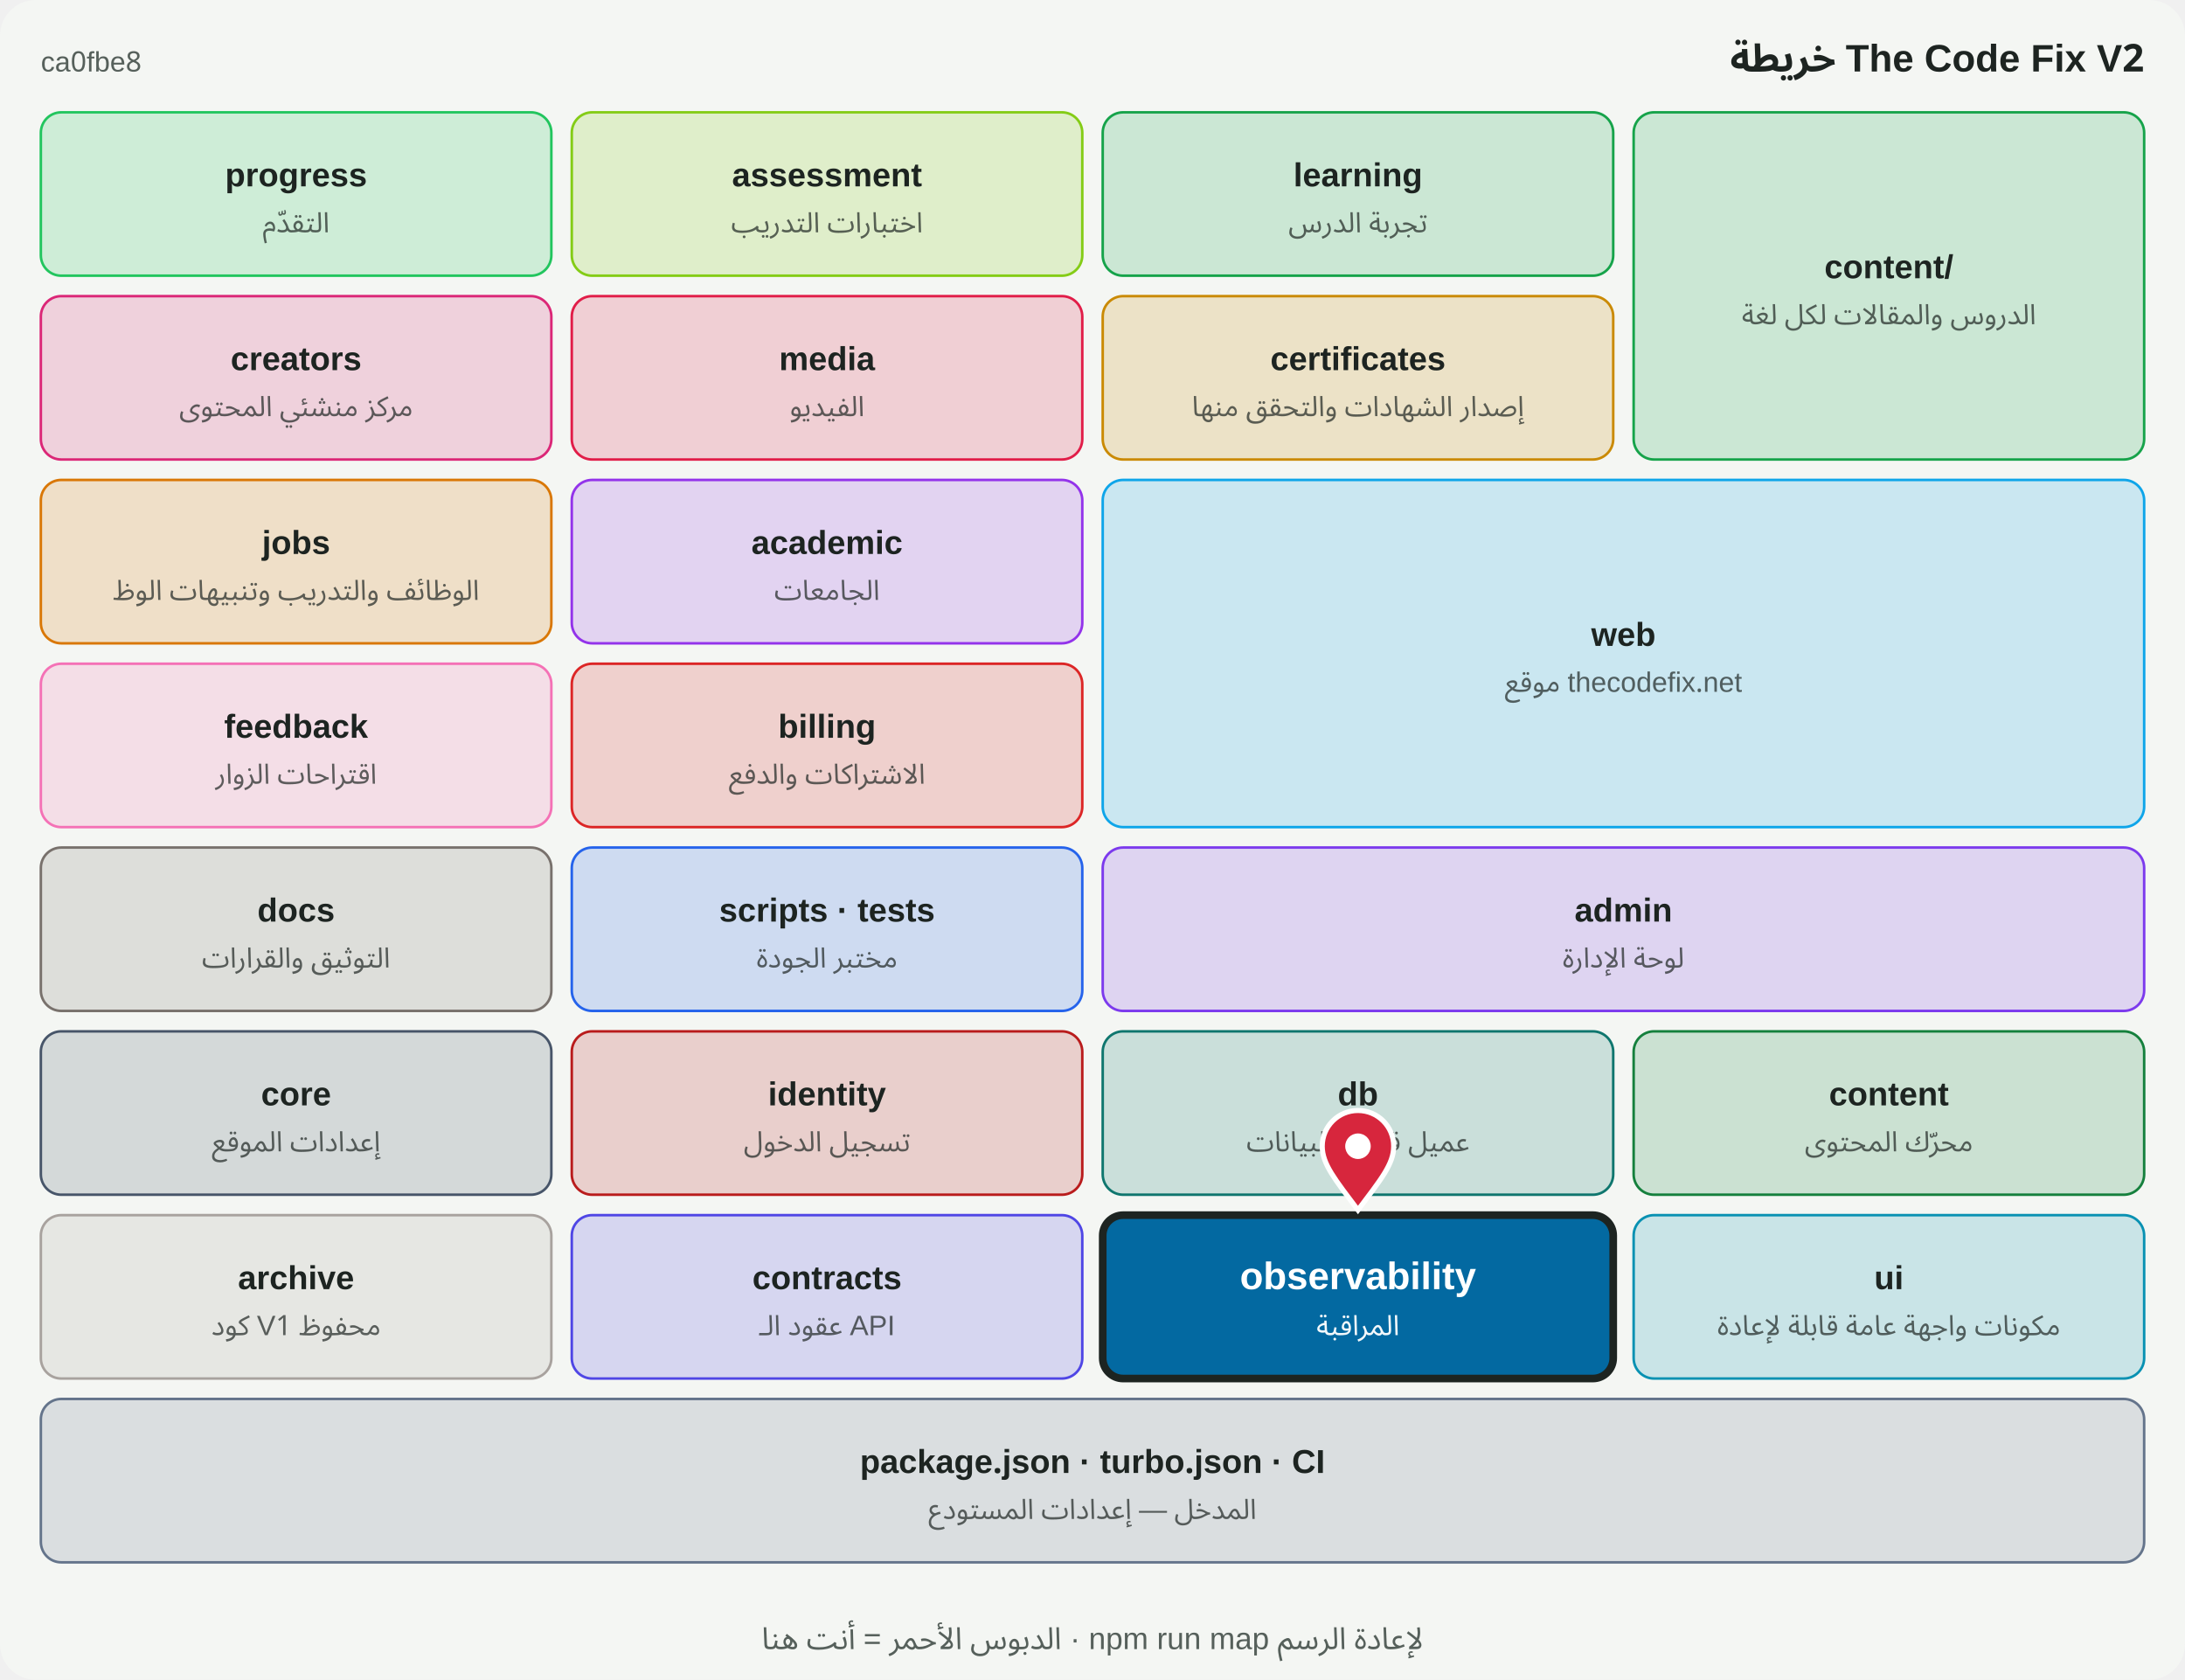
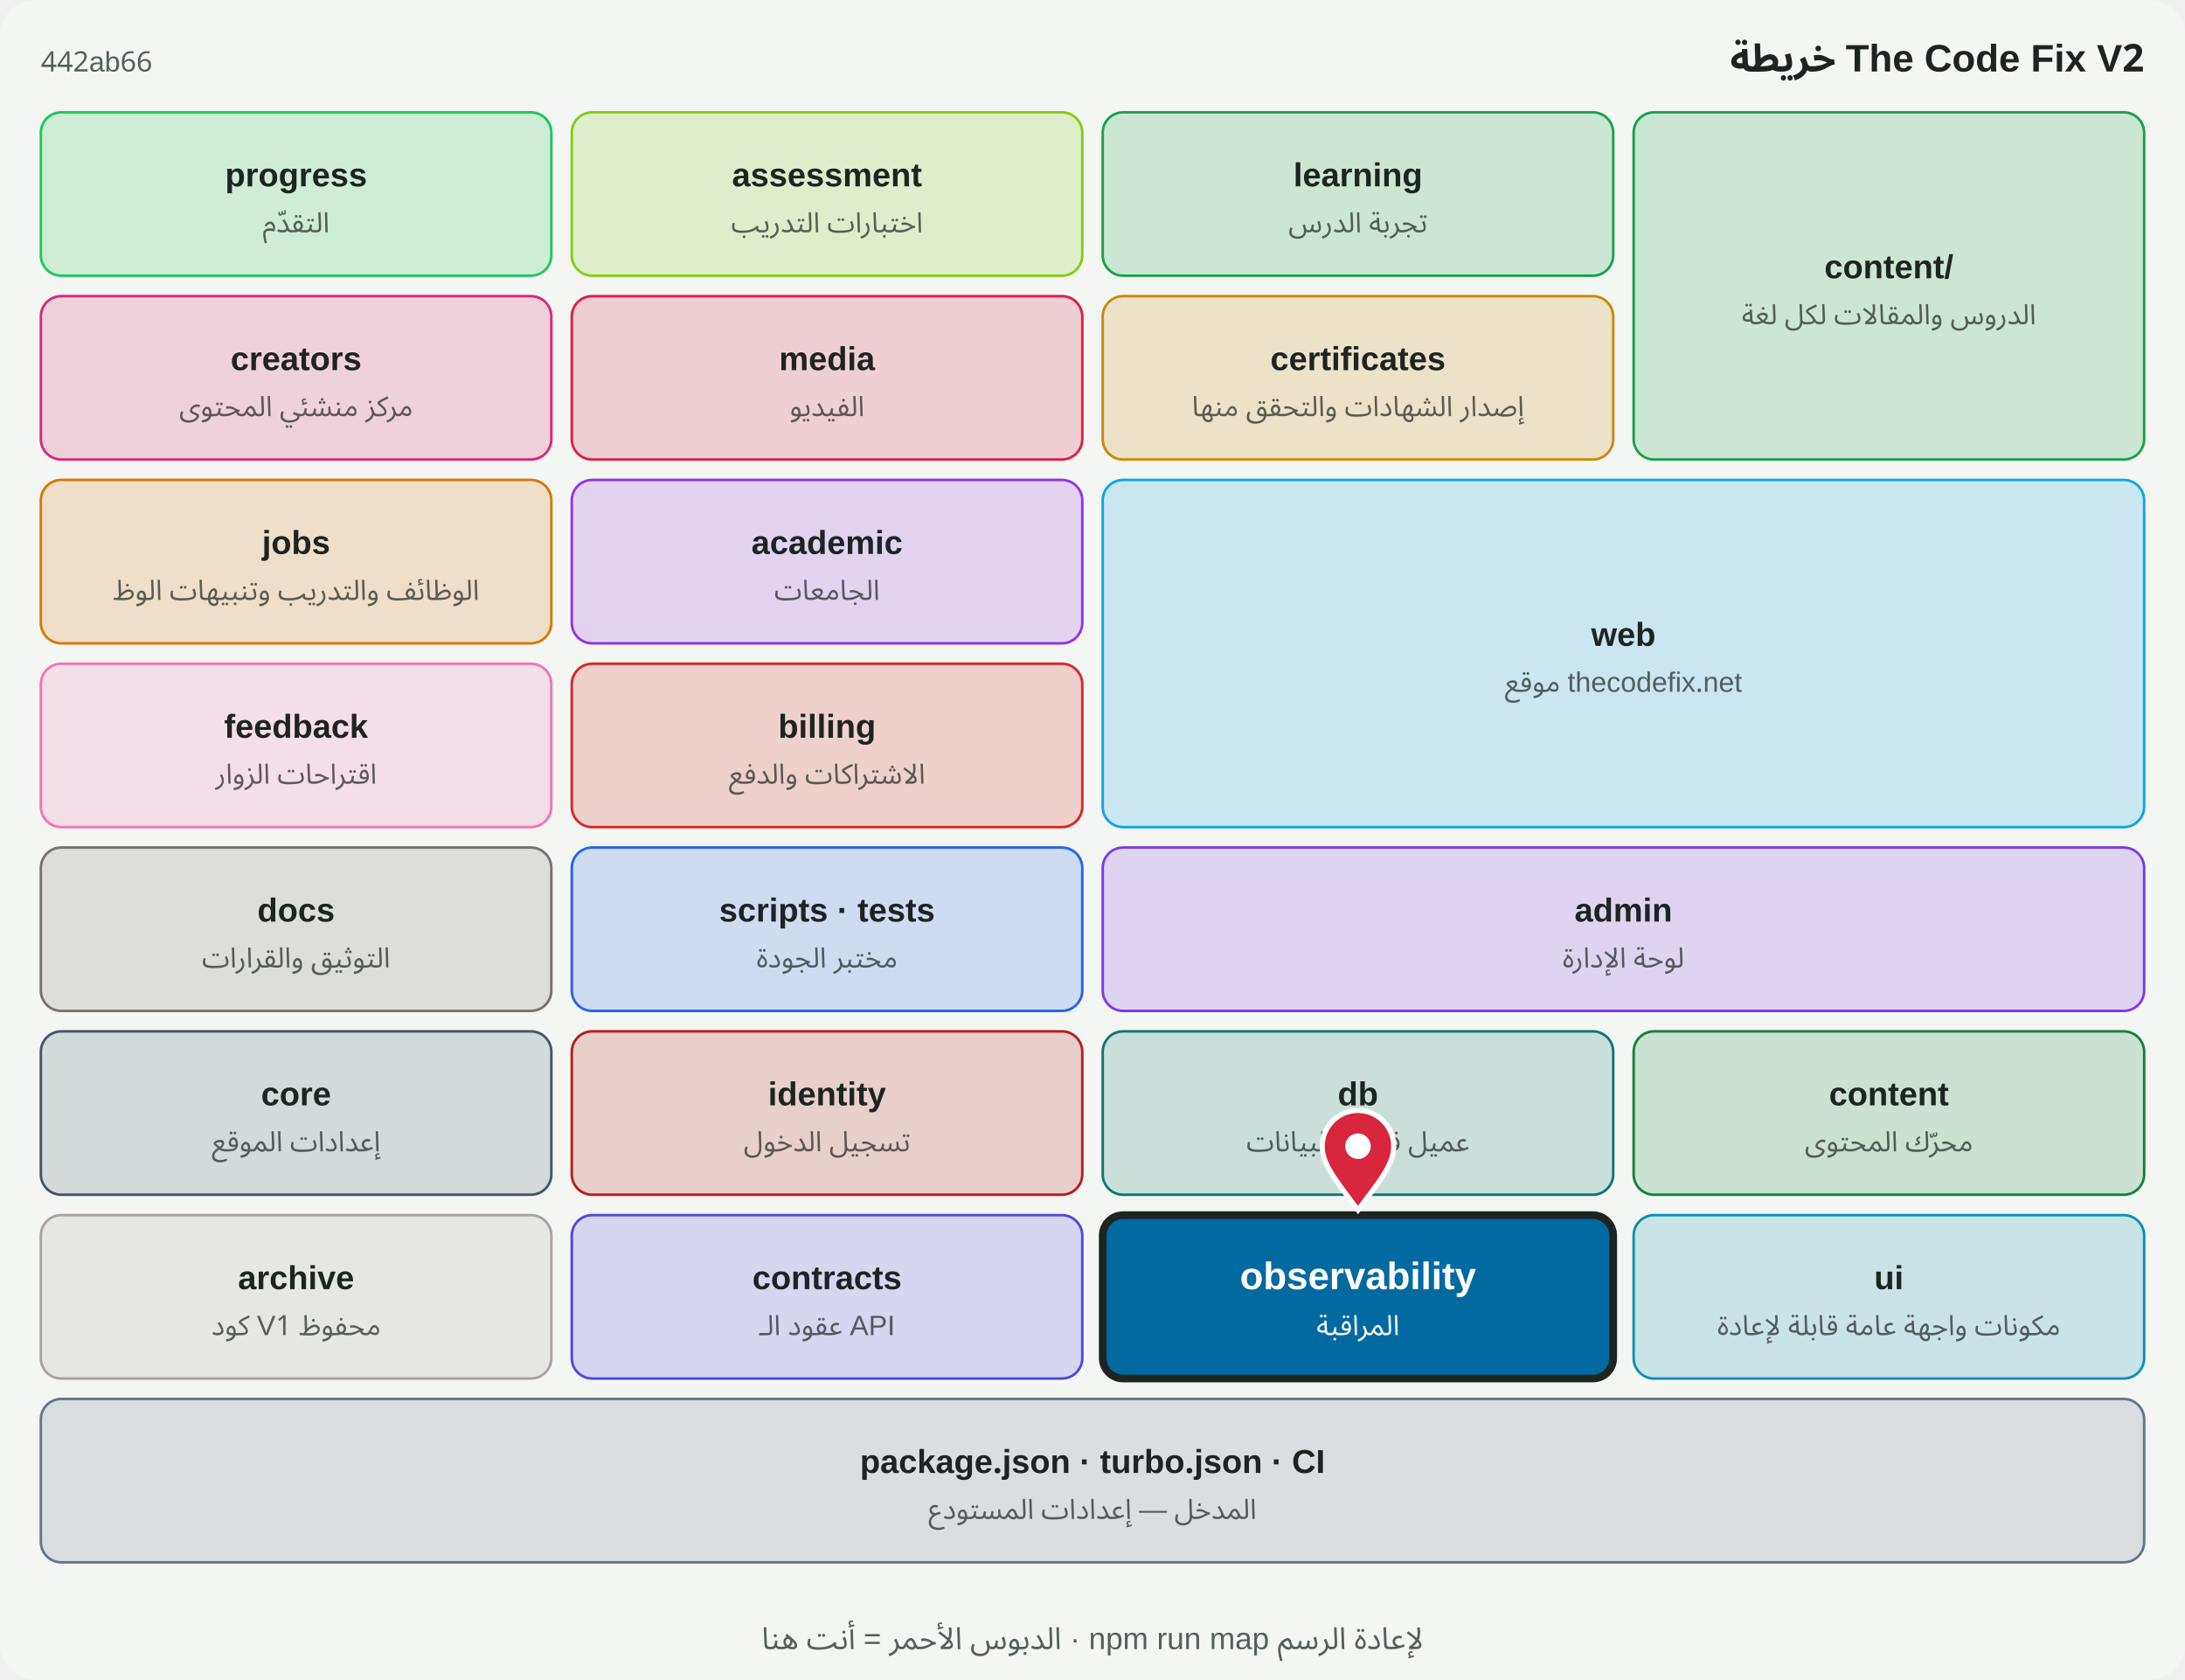
<svg xmlns="http://www.w3.org/2000/svg" viewBox="0 0 856 658" width="856" height="658" font-family="'Segoe UI', Tahoma, 'Noto Sans Arabic', Arial, sans-serif" role="img" aria-label="خريطة مشروع The Code Fix — المراقبة (@tcf/observability)">
  <rect width="856" height="658" rx="14" fill="#f4f6f3" />
  <text x="840" y="28" text-anchor="end" font-size="15" font-weight="700" fill="#1d2421">خريطة The Code Fix V2</text>
-   <text x="16" y="28" font-size="11" fill="#56605b">ca0fbe8</text>
+   <text x="16" y="28" font-size="11" fill="#56605b">442ab66</text>
  <g>
    <rect x="640" y="44" width="200" height="136" rx="8" fill="#16a34a" fill-opacity="0.18" stroke="#16a34a" stroke-width="1" />
    <text x="740" y="109" text-anchor="middle" font-size="13" font-weight="600" fill="#1d2421">content/</text>
    <text x="740" y="127" text-anchor="middle" font-size="11" fill="#1d2421" fill-opacity="0.7">الدروس والمقالات لكل لغة</text>
  </g>
  <g>
    <rect x="432" y="44" width="200" height="64" rx="8" fill="#16a34a" fill-opacity="0.18" stroke="#16a34a" stroke-width="1" />
    <text x="532" y="73" text-anchor="middle" font-size="13" font-weight="600" fill="#1d2421">learning</text>
    <text x="532" y="91" text-anchor="middle" font-size="11" fill="#1d2421" fill-opacity="0.7">تجربة الدرس</text>
  </g>
  <g>
    <rect x="224" y="44" width="200" height="64" rx="8" fill="#84cc16" fill-opacity="0.18" stroke="#84cc16" stroke-width="1" />
    <text x="324" y="73" text-anchor="middle" font-size="13" font-weight="600" fill="#1d2421">assessment</text>
    <text x="324" y="91" text-anchor="middle" font-size="11" fill="#1d2421" fill-opacity="0.7">اختبارات التدريب</text>
  </g>
  <g>
    <rect x="16" y="44" width="200" height="64" rx="8" fill="#22c55e" fill-opacity="0.18" stroke="#22c55e" stroke-width="1" />
    <text x="116" y="73" text-anchor="middle" font-size="13" font-weight="600" fill="#1d2421">progress</text>
    <text x="116" y="91" text-anchor="middle" font-size="11" fill="#1d2421" fill-opacity="0.7">التقدّم</text>
  </g>
  <g>
    <rect x="432" y="116" width="200" height="64" rx="8" fill="#ca8a04" fill-opacity="0.18" stroke="#ca8a04" stroke-width="1" />
    <text x="532" y="145" text-anchor="middle" font-size="13" font-weight="600" fill="#1d2421">certificates</text>
    <text x="532" y="163" text-anchor="middle" font-size="11" fill="#1d2421" fill-opacity="0.7">إصدار الشهادات والتحقق منها</text>
  </g>
  <g>
    <rect x="224" y="116" width="200" height="64" rx="8" fill="#e11d48" fill-opacity="0.18" stroke="#e11d48" stroke-width="1" />
    <text x="324" y="145" text-anchor="middle" font-size="13" font-weight="600" fill="#1d2421">media</text>
    <text x="324" y="163" text-anchor="middle" font-size="11" fill="#1d2421" fill-opacity="0.7">الفيديو</text>
  </g>
  <g>
    <rect x="16" y="116" width="200" height="64" rx="8" fill="#db2777" fill-opacity="0.18" stroke="#db2777" stroke-width="1" />
    <text x="116" y="145" text-anchor="middle" font-size="13" font-weight="600" fill="#1d2421">creators</text>
    <text x="116" y="163" text-anchor="middle" font-size="11" fill="#1d2421" fill-opacity="0.7">مركز منشئي المحتوى</text>
  </g>
  <g>
    <rect x="432" y="188" width="408" height="136" rx="8" fill="#0ea5e9" fill-opacity="0.18" stroke="#0ea5e9" stroke-width="1" />
    <text x="636" y="253" text-anchor="middle" font-size="13" font-weight="600" fill="#1d2421">web</text>
    <text x="636" y="271" text-anchor="middle" font-size="11" fill="#1d2421" fill-opacity="0.7">موقع thecodefix.net</text>
  </g>
  <g>
    <rect x="224" y="188" width="200" height="64" rx="8" fill="#9333ea" fill-opacity="0.18" stroke="#9333ea" stroke-width="1" />
    <text x="324" y="217" text-anchor="middle" font-size="13" font-weight="600" fill="#1d2421">academic</text>
    <text x="324" y="235" text-anchor="middle" font-size="11" fill="#1d2421" fill-opacity="0.7">الجامعات</text>
  </g>
  <g>
    <rect x="16" y="188" width="200" height="64" rx="8" fill="#d97706" fill-opacity="0.18" stroke="#d97706" stroke-width="1" />
    <text x="116" y="217" text-anchor="middle" font-size="13" font-weight="600" fill="#1d2421">jobs</text>
    <text x="116" y="235" text-anchor="middle" font-size="11" fill="#1d2421" fill-opacity="0.7">الوظائف والتدريب وتنبيهات الوظ</text>
  </g>
  <g>
    <rect x="224" y="260" width="200" height="64" rx="8" fill="#dc2626" fill-opacity="0.18" stroke="#dc2626" stroke-width="1" />
    <text x="324" y="289" text-anchor="middle" font-size="13" font-weight="600" fill="#1d2421">billing</text>
    <text x="324" y="307" text-anchor="middle" font-size="11" fill="#1d2421" fill-opacity="0.7">الاشتراكات والدفع</text>
  </g>
  <g>
    <rect x="16" y="260" width="200" height="64" rx="8" fill="#f472b6" fill-opacity="0.18" stroke="#f472b6" stroke-width="1" />
    <text x="116" y="289" text-anchor="middle" font-size="13" font-weight="600" fill="#1d2421">feedback</text>
    <text x="116" y="307" text-anchor="middle" font-size="11" fill="#1d2421" fill-opacity="0.7">اقتراحات الزوار</text>
  </g>
  <g>
    <rect x="432" y="332" width="408" height="64" rx="8" fill="#7c3aed" fill-opacity="0.18" stroke="#7c3aed" stroke-width="1" />
    <text x="636" y="361" text-anchor="middle" font-size="13" font-weight="600" fill="#1d2421">admin</text>
    <text x="636" y="379" text-anchor="middle" font-size="11" fill="#1d2421" fill-opacity="0.7">لوحة الإدارة</text>
  </g>
  <g>
    <rect x="224" y="332" width="200" height="64" rx="8" fill="#2563eb" fill-opacity="0.18" stroke="#2563eb" stroke-width="1" />
    <text x="324" y="361" text-anchor="middle" font-size="13" font-weight="600" fill="#1d2421">scripts · tests</text>
    <text x="324" y="379" text-anchor="middle" font-size="11" fill="#1d2421" fill-opacity="0.7">مختبر الجودة</text>
  </g>
  <g>
    <rect x="16" y="332" width="200" height="64" rx="8" fill="#78716c" fill-opacity="0.18" stroke="#78716c" stroke-width="1" />
    <text x="116" y="361" text-anchor="middle" font-size="13" font-weight="600" fill="#1d2421">docs</text>
    <text x="116" y="379" text-anchor="middle" font-size="11" fill="#1d2421" fill-opacity="0.7">التوثيق والقرارات</text>
  </g>
  <g>
    <rect x="640" y="404" width="200" height="64" rx="8" fill="#15803d" fill-opacity="0.18" stroke="#15803d" stroke-width="1" />
    <text x="740" y="433" text-anchor="middle" font-size="13" font-weight="600" fill="#1d2421">content</text>
    <text x="740" y="451" text-anchor="middle" font-size="11" fill="#1d2421" fill-opacity="0.7">محرّك المحتوى</text>
  </g>
  <g>
    <rect x="432" y="404" width="200" height="64" rx="8" fill="#0f766e" fill-opacity="0.18" stroke="#0f766e" stroke-width="1" />
    <text x="532" y="433" text-anchor="middle" font-size="13" font-weight="600" fill="#1d2421">db</text>
    <text x="532" y="451" text-anchor="middle" font-size="11" fill="#1d2421" fill-opacity="0.7">عميل قاعدة البيانات</text>
  </g>
  <g>
    <rect x="224" y="404" width="200" height="64" rx="8" fill="#b91c1c" fill-opacity="0.18" stroke="#b91c1c" stroke-width="1" />
    <text x="324" y="433" text-anchor="middle" font-size="13" font-weight="600" fill="#1d2421">identity</text>
    <text x="324" y="451" text-anchor="middle" font-size="11" fill="#1d2421" fill-opacity="0.7">تسجيل الدخول</text>
  </g>
  <g>
    <rect x="16" y="404" width="200" height="64" rx="8" fill="#475569" fill-opacity="0.18" stroke="#475569" stroke-width="1" />
    <text x="116" y="433" text-anchor="middle" font-size="13" font-weight="600" fill="#1d2421">core</text>
    <text x="116" y="451" text-anchor="middle" font-size="11" fill="#1d2421" fill-opacity="0.7">إعدادات الموقع</text>
  </g>
  <g>
    <rect x="640" y="476" width="200" height="64" rx="8" fill="#0891b2" fill-opacity="0.18" stroke="#0891b2" stroke-width="1" />
    <text x="740" y="505" text-anchor="middle" font-size="13" font-weight="600" fill="#1d2421">ui</text>
    <text x="740" y="523" text-anchor="middle" font-size="11" fill="#1d2421" fill-opacity="0.7">مكونات واجهة عامة قابلة لإعادة</text>
  </g>
  <g>
    <rect x="432" y="476" width="200" height="64" rx="8" fill="#0369a1" fill-opacity="1" stroke="#1d2421" stroke-width="3" />
    <text x="532" y="505" text-anchor="middle" font-size="15" font-weight="700" fill="#ffffff">observability</text>
    <text x="532" y="523" text-anchor="middle" font-size="11" fill="#ffffff" fill-opacity="0.95">المراقبة</text>
  </g>
  <path d="M532 474 c-9 -12 -14 -18 -14 -25 a14 14 0 0 1 28 0 c0 7 -5 13 -14 25z" fill="#d7263d" stroke="#fff" stroke-width="2" />
  <circle cx="532" cy="449" r="5" fill="#fff" />
  <g>
    <rect x="224" y="476" width="200" height="64" rx="8" fill="#4f46e5" fill-opacity="0.18" stroke="#4f46e5" stroke-width="1" />
    <text x="324" y="505" text-anchor="middle" font-size="13" font-weight="600" fill="#1d2421">contracts</text>
    <text x="324" y="523" text-anchor="middle" font-size="11" fill="#1d2421" fill-opacity="0.7">عقود الـ API</text>
  </g>
  <g>
    <rect x="16" y="476" width="200" height="64" rx="8" fill="#a8a29e" fill-opacity="0.18" stroke="#a8a29e" stroke-width="1" />
    <text x="116" y="505" text-anchor="middle" font-size="13" font-weight="600" fill="#1d2421">archive</text>
    <text x="116" y="523" text-anchor="middle" font-size="11" fill="#1d2421" fill-opacity="0.7">كود V1 محفوظ</text>
  </g>
  <g>
    <rect x="16" y="548" width="824" height="64" rx="8" fill="#64748b" fill-opacity="0.18" stroke="#64748b" stroke-width="1" />
    <text x="428" y="577" text-anchor="middle" font-size="13" font-weight="600" fill="#1d2421">package.json · turbo.json · CI</text>
    <text x="428" y="595" text-anchor="middle" font-size="11" fill="#1d2421" fill-opacity="0.7">المدخل — إعدادات المستودع</text>
  </g>
  <text x="428" y="646" text-anchor="middle" font-size="12" fill="#56605b">الدبوس الأحمر = أنت هنا · npm run map لإعادة الرسم</text>
</svg>
